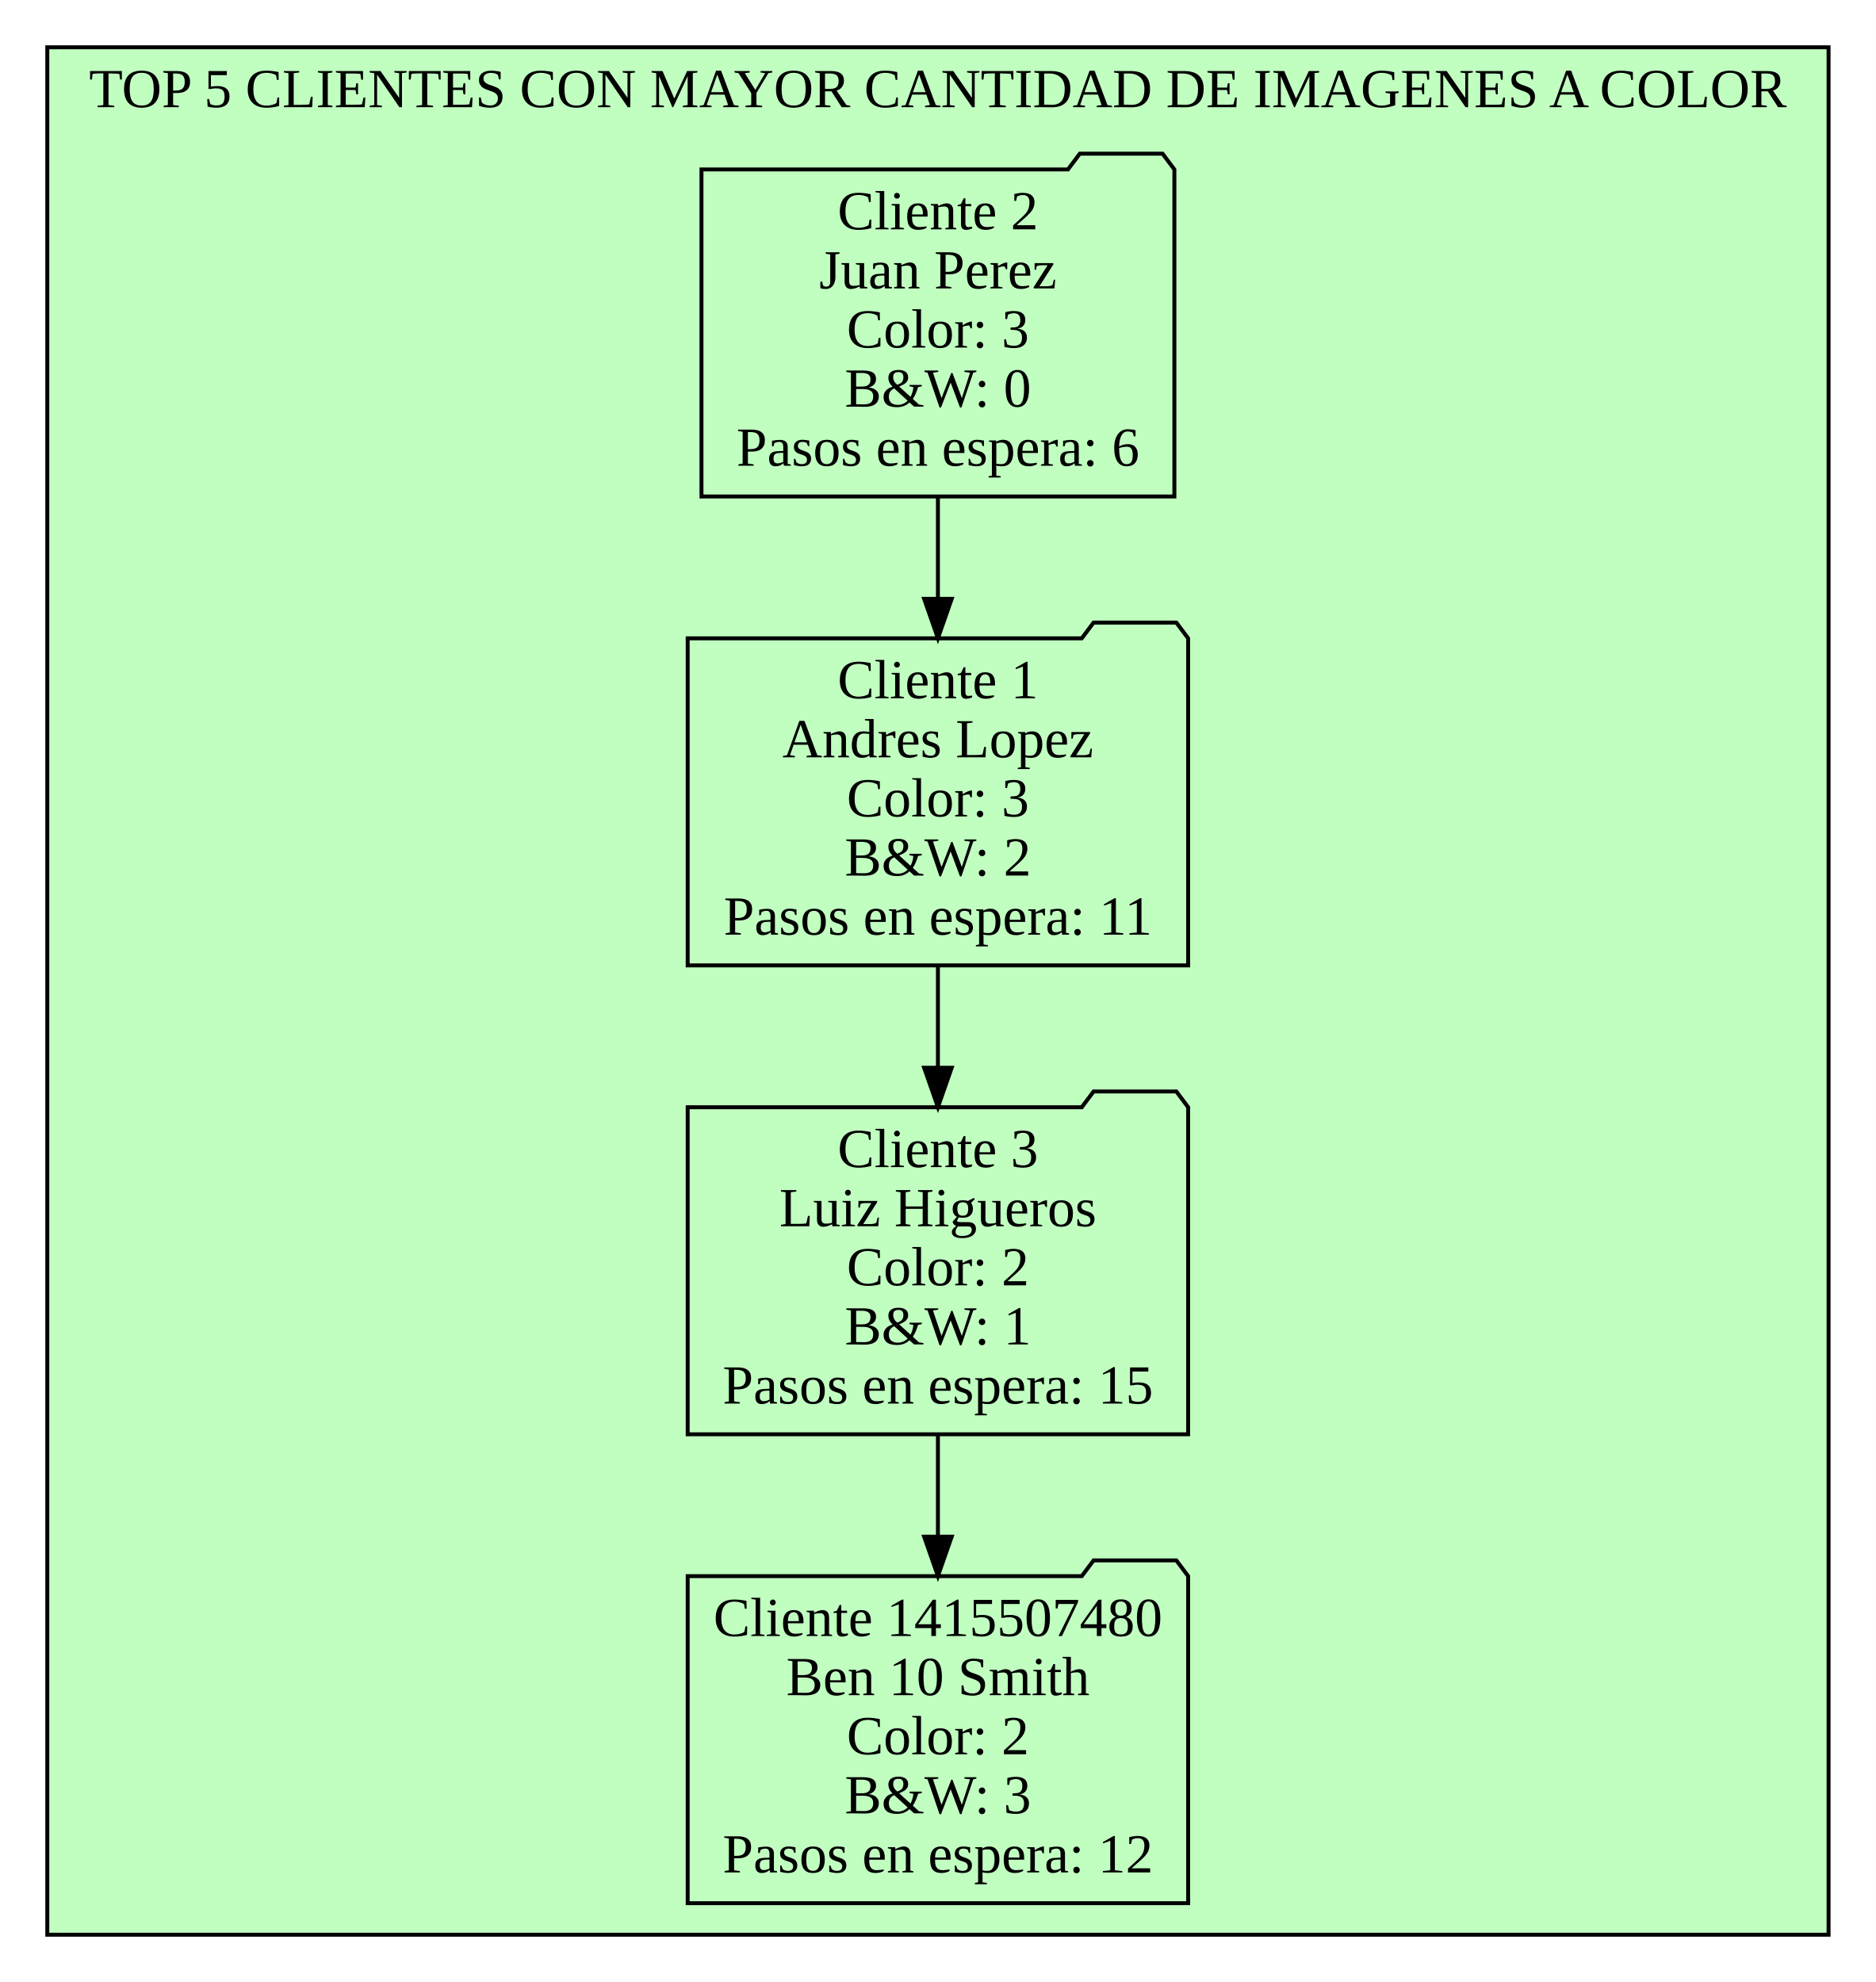
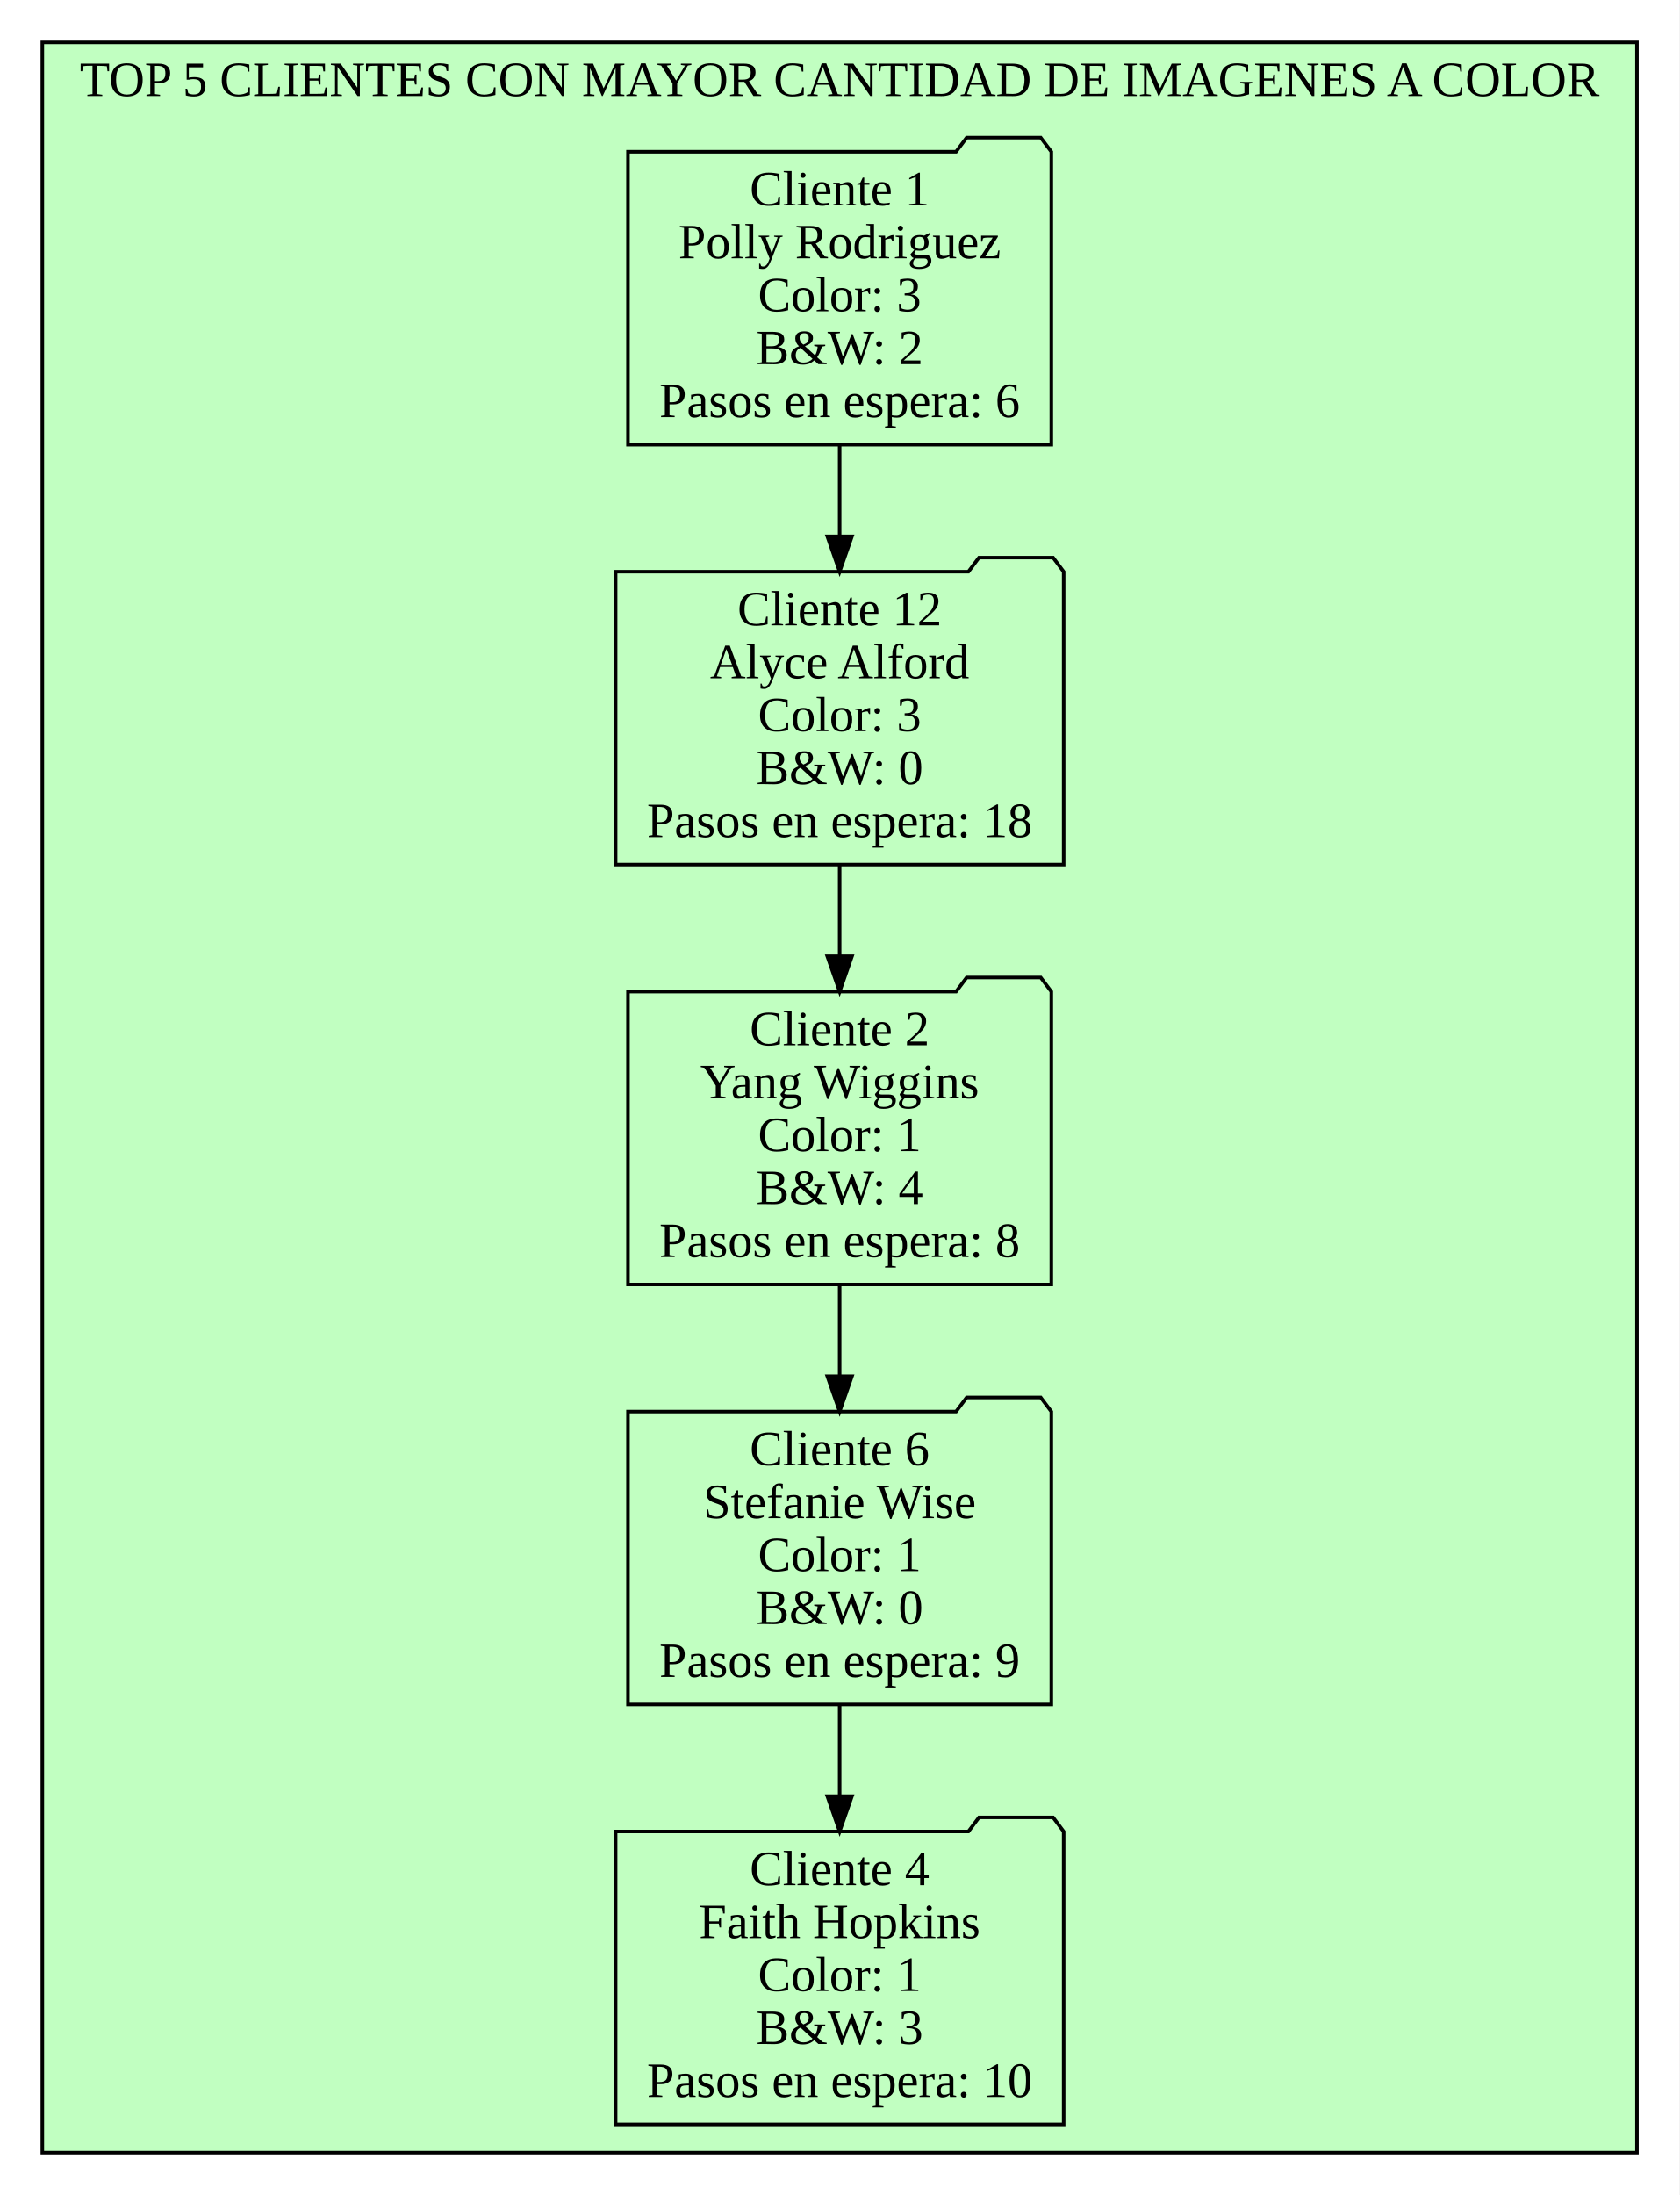
- <svg xmlns="http://www.w3.org/2000/svg" width="476pt" height="503pt" viewBox="0.00 0.00 476.00 503.00">
-   <g id="graph0" class="graph" transform="scale(1 1) rotate(0) translate(4 499)">
-     <polygon fill="white" stroke="transparent" points="-4,4 -4,-499 472,-499 472,4 -4,4" />
+ <svg xmlns="http://www.w3.org/2000/svg" width="476pt" height="622pt" viewBox="0.00 0.00 476.00 622.00">
+   <g id="graph0" class="graph" transform="scale(1 1) rotate(0) translate(4 618)">
+     <polygon fill="white" stroke="transparent" points="-4,4 -4,-618 472,-618 472,4 -4,4" />
    <g id="clust1" class="cluster">
-       <polygon fill="#c1ffc1" stroke="black" points="8,-8 8,-487 460,-487 460,-8 8,-8" />
-       <text text-anchor="middle" x="234" y="-471.8" font-family="Times New Roman,serif" font-size="14.00">TOP 5 CLIENTES CON MAYOR CANTIDAD DE IMAGENES A COLOR</text>
+       <polygon fill="#c1ffc1" stroke="black" points="8,-8 8,-606 460,-606 460,-8 8,-8" />
+       <text text-anchor="middle" x="234" y="-590.8" font-family="Times New Roman,serif" font-size="14.00">TOP 5 CLIENTES CON MAYOR CANTIDAD DE IMAGENES A COLOR</text>
    </g>
    <g id="node1" class="node">
-       <polygon fill="none" stroke="black" points="294,-456 291,-460 270,-460 267,-456 174,-456 174,-373 294,-373 294,-456" />
-       <text text-anchor="middle" x="234" y="-440.8" font-family="Times New Roman,serif" font-size="14.00">Cliente 2</text>
-       <text text-anchor="middle" x="234" y="-425.8" font-family="Times New Roman,serif" font-size="14.00">Juan Perez </text>
+       <polygon fill="none" stroke="black" points="294,-575 291,-579 270,-579 267,-575 174,-575 174,-492 294,-492 294,-575" />
+       <text text-anchor="middle" x="234" y="-559.8" font-family="Times New Roman,serif" font-size="14.00">Cliente 1</text>
+       <text text-anchor="middle" x="234" y="-544.8" font-family="Times New Roman,serif" font-size="14.00">Polly Rodriguez </text>
+       <text text-anchor="middle" x="234" y="-529.8" font-family="Times New Roman,serif" font-size="14.00"> Color: 3</text>
+       <text text-anchor="middle" x="234" y="-514.8" font-family="Times New Roman,serif" font-size="14.00"> B&amp;W: 2</text>
+       <text text-anchor="middle" x="234" y="-499.8" font-family="Times New Roman,serif" font-size="14.00">Pasos en espera: 6</text>
+     </g>
+     <g id="node2" class="node">
+       <polygon fill="none" stroke="black" points="297.5,-456 294.5,-460 273.5,-460 270.5,-456 170.5,-456 170.5,-373 297.5,-373 297.5,-456" />
+       <text text-anchor="middle" x="234" y="-440.8" font-family="Times New Roman,serif" font-size="14.00">Cliente 12</text>
+       <text text-anchor="middle" x="234" y="-425.8" font-family="Times New Roman,serif" font-size="14.00">Alyce Alford </text>
      <text text-anchor="middle" x="234" y="-410.8" font-family="Times New Roman,serif" font-size="14.00"> Color: 3</text>
      <text text-anchor="middle" x="234" y="-395.8" font-family="Times New Roman,serif" font-size="14.00"> B&amp;W: 0</text>
-       <text text-anchor="middle" x="234" y="-380.8" font-family="Times New Roman,serif" font-size="14.00">Pasos en espera: 6</text>
-     </g>
-     <g id="node2" class="node">
-       <polygon fill="none" stroke="black" points="297.5,-337 294.5,-341 273.5,-341 270.5,-337 170.5,-337 170.5,-254 297.5,-254 297.5,-337" />
-       <text text-anchor="middle" x="234" y="-321.8" font-family="Times New Roman,serif" font-size="14.00">Cliente 1</text>
-       <text text-anchor="middle" x="234" y="-306.8" font-family="Times New Roman,serif" font-size="14.00">Andres Lopez </text>
-       <text text-anchor="middle" x="234" y="-291.8" font-family="Times New Roman,serif" font-size="14.00"> Color: 3</text>
-       <text text-anchor="middle" x="234" y="-276.8" font-family="Times New Roman,serif" font-size="14.00"> B&amp;W: 2</text>
-       <text text-anchor="middle" x="234" y="-261.8" font-family="Times New Roman,serif" font-size="14.00">Pasos en espera: 11</text>
+       <text text-anchor="middle" x="234" y="-380.8" font-family="Times New Roman,serif" font-size="14.00">Pasos en espera: 18</text>
    </g>
    <g id="edge1" class="edge">
+       <path fill="none" stroke="black" d="M234,-491.91C234,-483.65 234,-474.86 234,-466.3" />
+       <polygon fill="black" stroke="black" points="237.5,-466.02 234,-456.02 230.5,-466.02 237.5,-466.02" />
+     </g>
+     <g id="node3" class="node">
+       <polygon fill="none" stroke="black" points="294,-337 291,-341 270,-341 267,-337 174,-337 174,-254 294,-254 294,-337" />
+       <text text-anchor="middle" x="234" y="-321.8" font-family="Times New Roman,serif" font-size="14.00">Cliente 2</text>
+       <text text-anchor="middle" x="234" y="-306.8" font-family="Times New Roman,serif" font-size="14.00">Yang Wiggins </text>
+       <text text-anchor="middle" x="234" y="-291.8" font-family="Times New Roman,serif" font-size="14.00"> Color: 1</text>
+       <text text-anchor="middle" x="234" y="-276.8" font-family="Times New Roman,serif" font-size="14.00"> B&amp;W: 4</text>
+       <text text-anchor="middle" x="234" y="-261.8" font-family="Times New Roman,serif" font-size="14.00">Pasos en espera: 8</text>
+     </g>
+     <g id="edge2" class="edge">
      <path fill="none" stroke="black" d="M234,-372.91C234,-364.65 234,-355.86 234,-347.3" />
      <polygon fill="black" stroke="black" points="237.5,-347.02 234,-337.02 230.5,-347.02 237.5,-347.02" />
    </g>
-     <g id="node3" class="node">
-       <polygon fill="none" stroke="black" points="297.5,-218 294.5,-222 273.5,-222 270.5,-218 170.5,-218 170.5,-135 297.5,-135 297.5,-218" />
-       <text text-anchor="middle" x="234" y="-202.8" font-family="Times New Roman,serif" font-size="14.00">Cliente 3</text>
-       <text text-anchor="middle" x="234" y="-187.8" font-family="Times New Roman,serif" font-size="14.00">Luiz Higueros </text>
-       <text text-anchor="middle" x="234" y="-172.8" font-family="Times New Roman,serif" font-size="14.00"> Color: 2</text>
-       <text text-anchor="middle" x="234" y="-157.8" font-family="Times New Roman,serif" font-size="14.00"> B&amp;W: 1</text>
-       <text text-anchor="middle" x="234" y="-142.8" font-family="Times New Roman,serif" font-size="14.00">Pasos en espera: 15</text>
+     <g id="node4" class="node">
+       <polygon fill="none" stroke="black" points="294,-218 291,-222 270,-222 267,-218 174,-218 174,-135 294,-135 294,-218" />
+       <text text-anchor="middle" x="234" y="-202.8" font-family="Times New Roman,serif" font-size="14.00">Cliente 6</text>
+       <text text-anchor="middle" x="234" y="-187.8" font-family="Times New Roman,serif" font-size="14.00">Stefanie Wise </text>
+       <text text-anchor="middle" x="234" y="-172.8" font-family="Times New Roman,serif" font-size="14.00"> Color: 1</text>
+       <text text-anchor="middle" x="234" y="-157.8" font-family="Times New Roman,serif" font-size="14.00"> B&amp;W: 0</text>
+       <text text-anchor="middle" x="234" y="-142.8" font-family="Times New Roman,serif" font-size="14.00">Pasos en espera: 9</text>
    </g>
-     <g id="edge2" class="edge">
+     <g id="edge3" class="edge">
      <path fill="none" stroke="black" d="M234,-253.91C234,-245.65 234,-236.86 234,-228.3" />
      <polygon fill="black" stroke="black" points="237.5,-228.02 234,-218.02 230.5,-228.02 237.5,-228.02" />
    </g>
-     <g id="node4" class="node">
+     <g id="node5" class="node">
      <polygon fill="none" stroke="black" points="297.5,-99 294.5,-103 273.5,-103 270.5,-99 170.5,-99 170.5,-16 297.5,-16 297.5,-99" />
-       <text text-anchor="middle" x="234" y="-83.8" font-family="Times New Roman,serif" font-size="14.00">Cliente 1415507480</text>
-       <text text-anchor="middle" x="234" y="-68.8" font-family="Times New Roman,serif" font-size="14.00">Ben 10 Smith </text>
-       <text text-anchor="middle" x="234" y="-53.8" font-family="Times New Roman,serif" font-size="14.00"> Color: 2</text>
+       <text text-anchor="middle" x="234" y="-83.8" font-family="Times New Roman,serif" font-size="14.00">Cliente 4</text>
+       <text text-anchor="middle" x="234" y="-68.8" font-family="Times New Roman,serif" font-size="14.00">Faith Hopkins </text>
+       <text text-anchor="middle" x="234" y="-53.8" font-family="Times New Roman,serif" font-size="14.00"> Color: 1</text>
      <text text-anchor="middle" x="234" y="-38.8" font-family="Times New Roman,serif" font-size="14.00"> B&amp;W: 3</text>
-       <text text-anchor="middle" x="234" y="-23.8" font-family="Times New Roman,serif" font-size="14.00">Pasos en espera: 12</text>
+       <text text-anchor="middle" x="234" y="-23.8" font-family="Times New Roman,serif" font-size="14.00">Pasos en espera: 10</text>
    </g>
-     <g id="edge3" class="edge">
+     <g id="edge4" class="edge">
      <path fill="none" stroke="black" d="M234,-134.91C234,-126.65 234,-117.86 234,-109.3" />
      <polygon fill="black" stroke="black" points="237.5,-109.02 234,-99.02 230.5,-109.02 237.5,-109.02" />
    </g>
  </g>
</svg>
